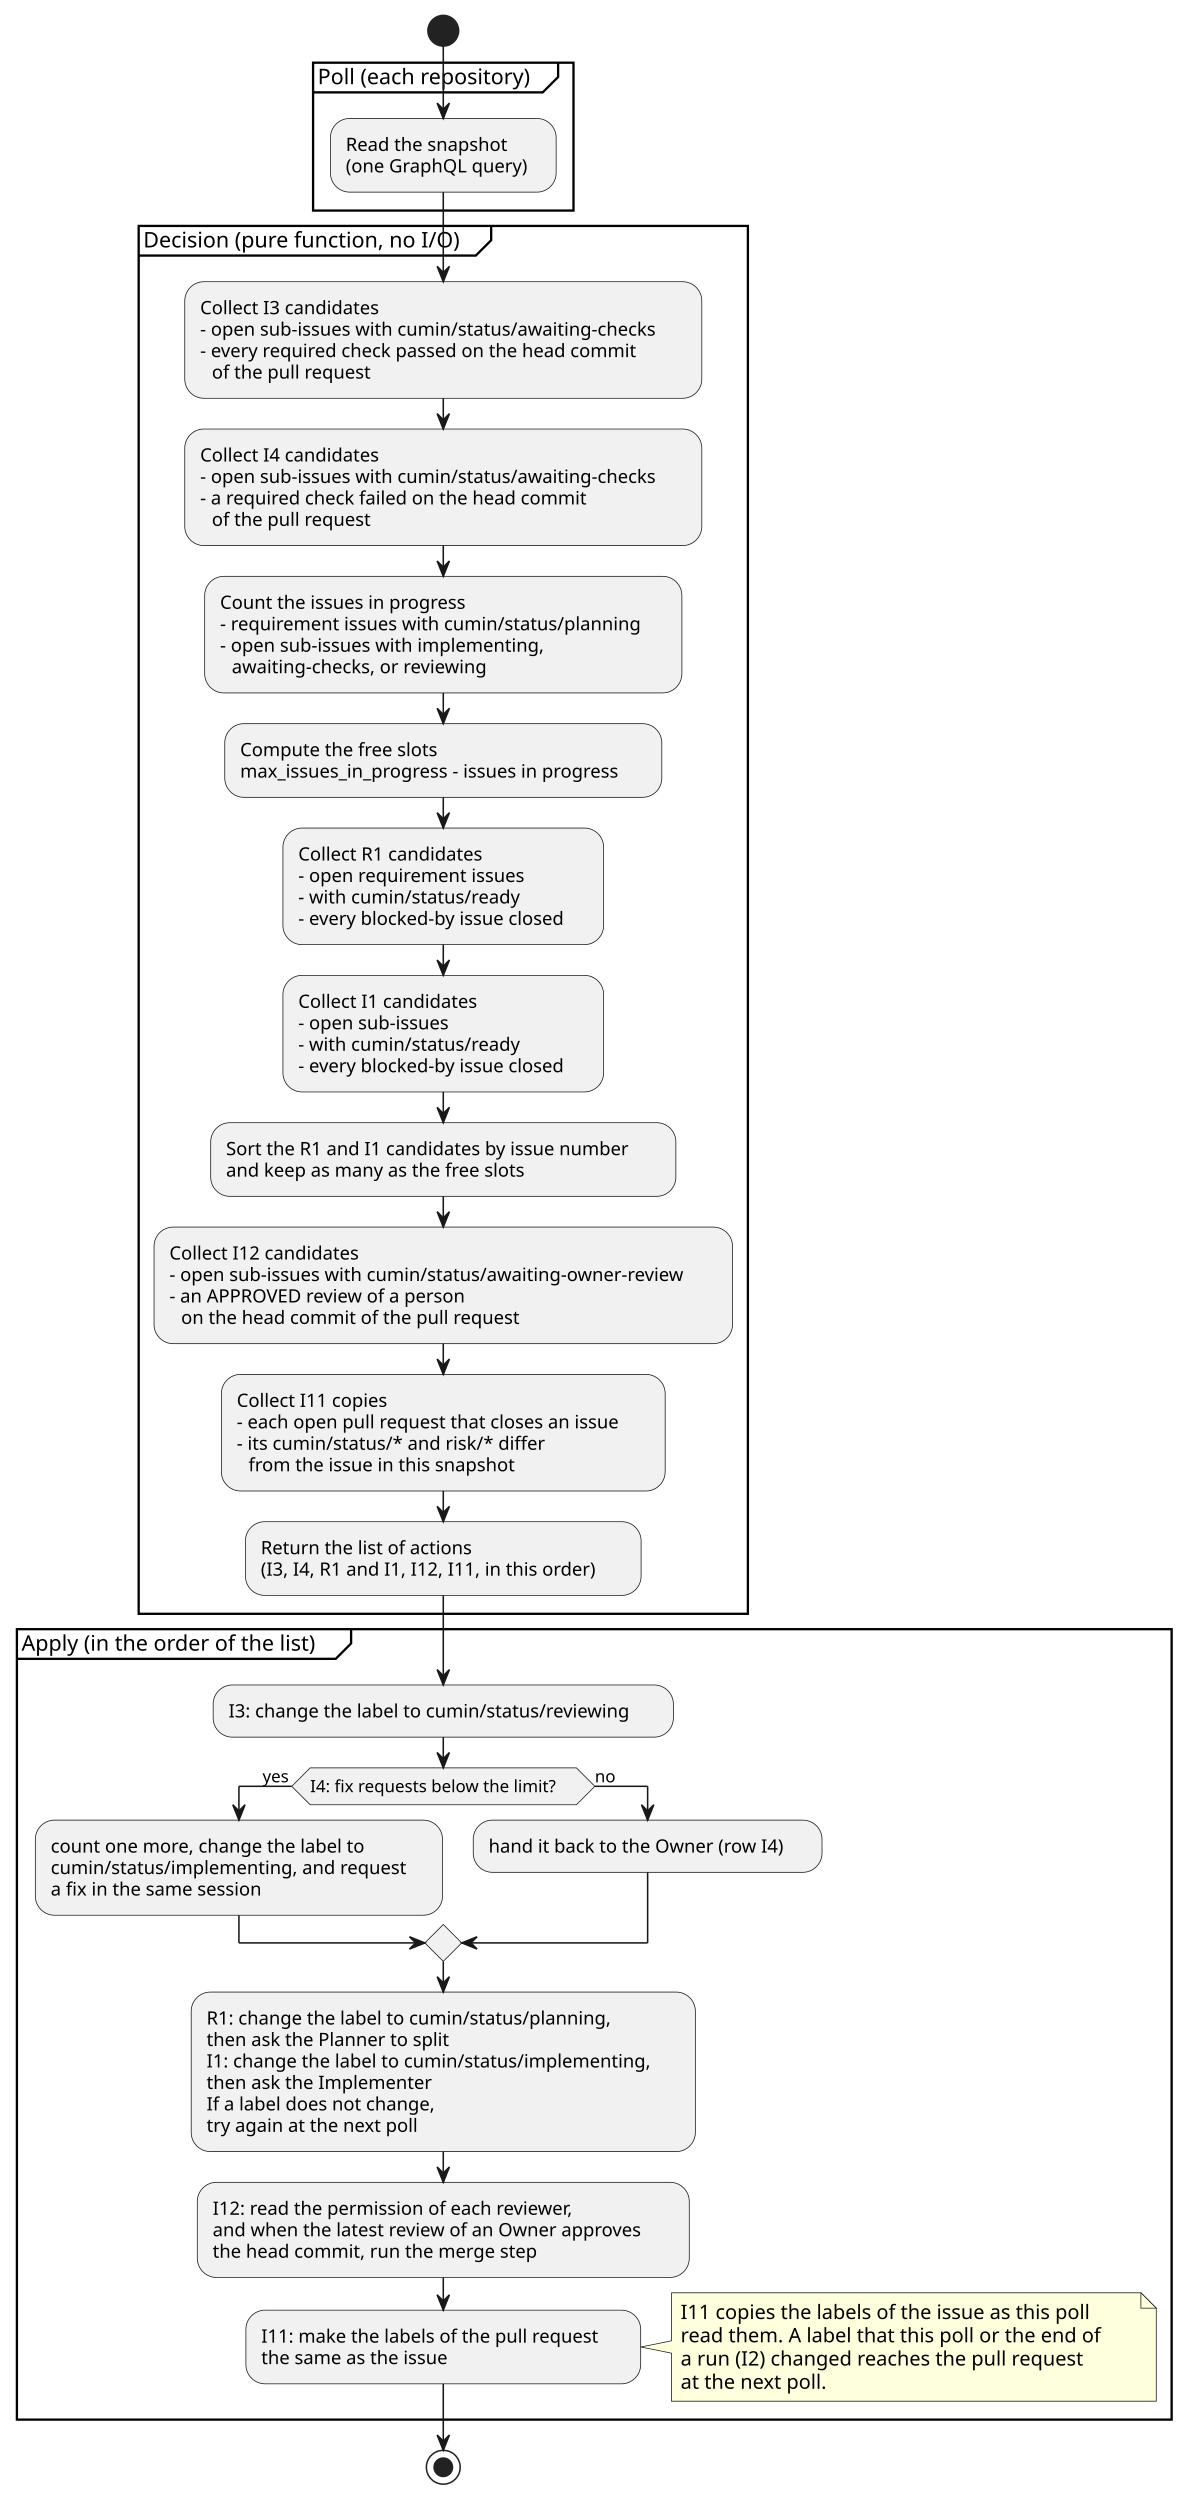
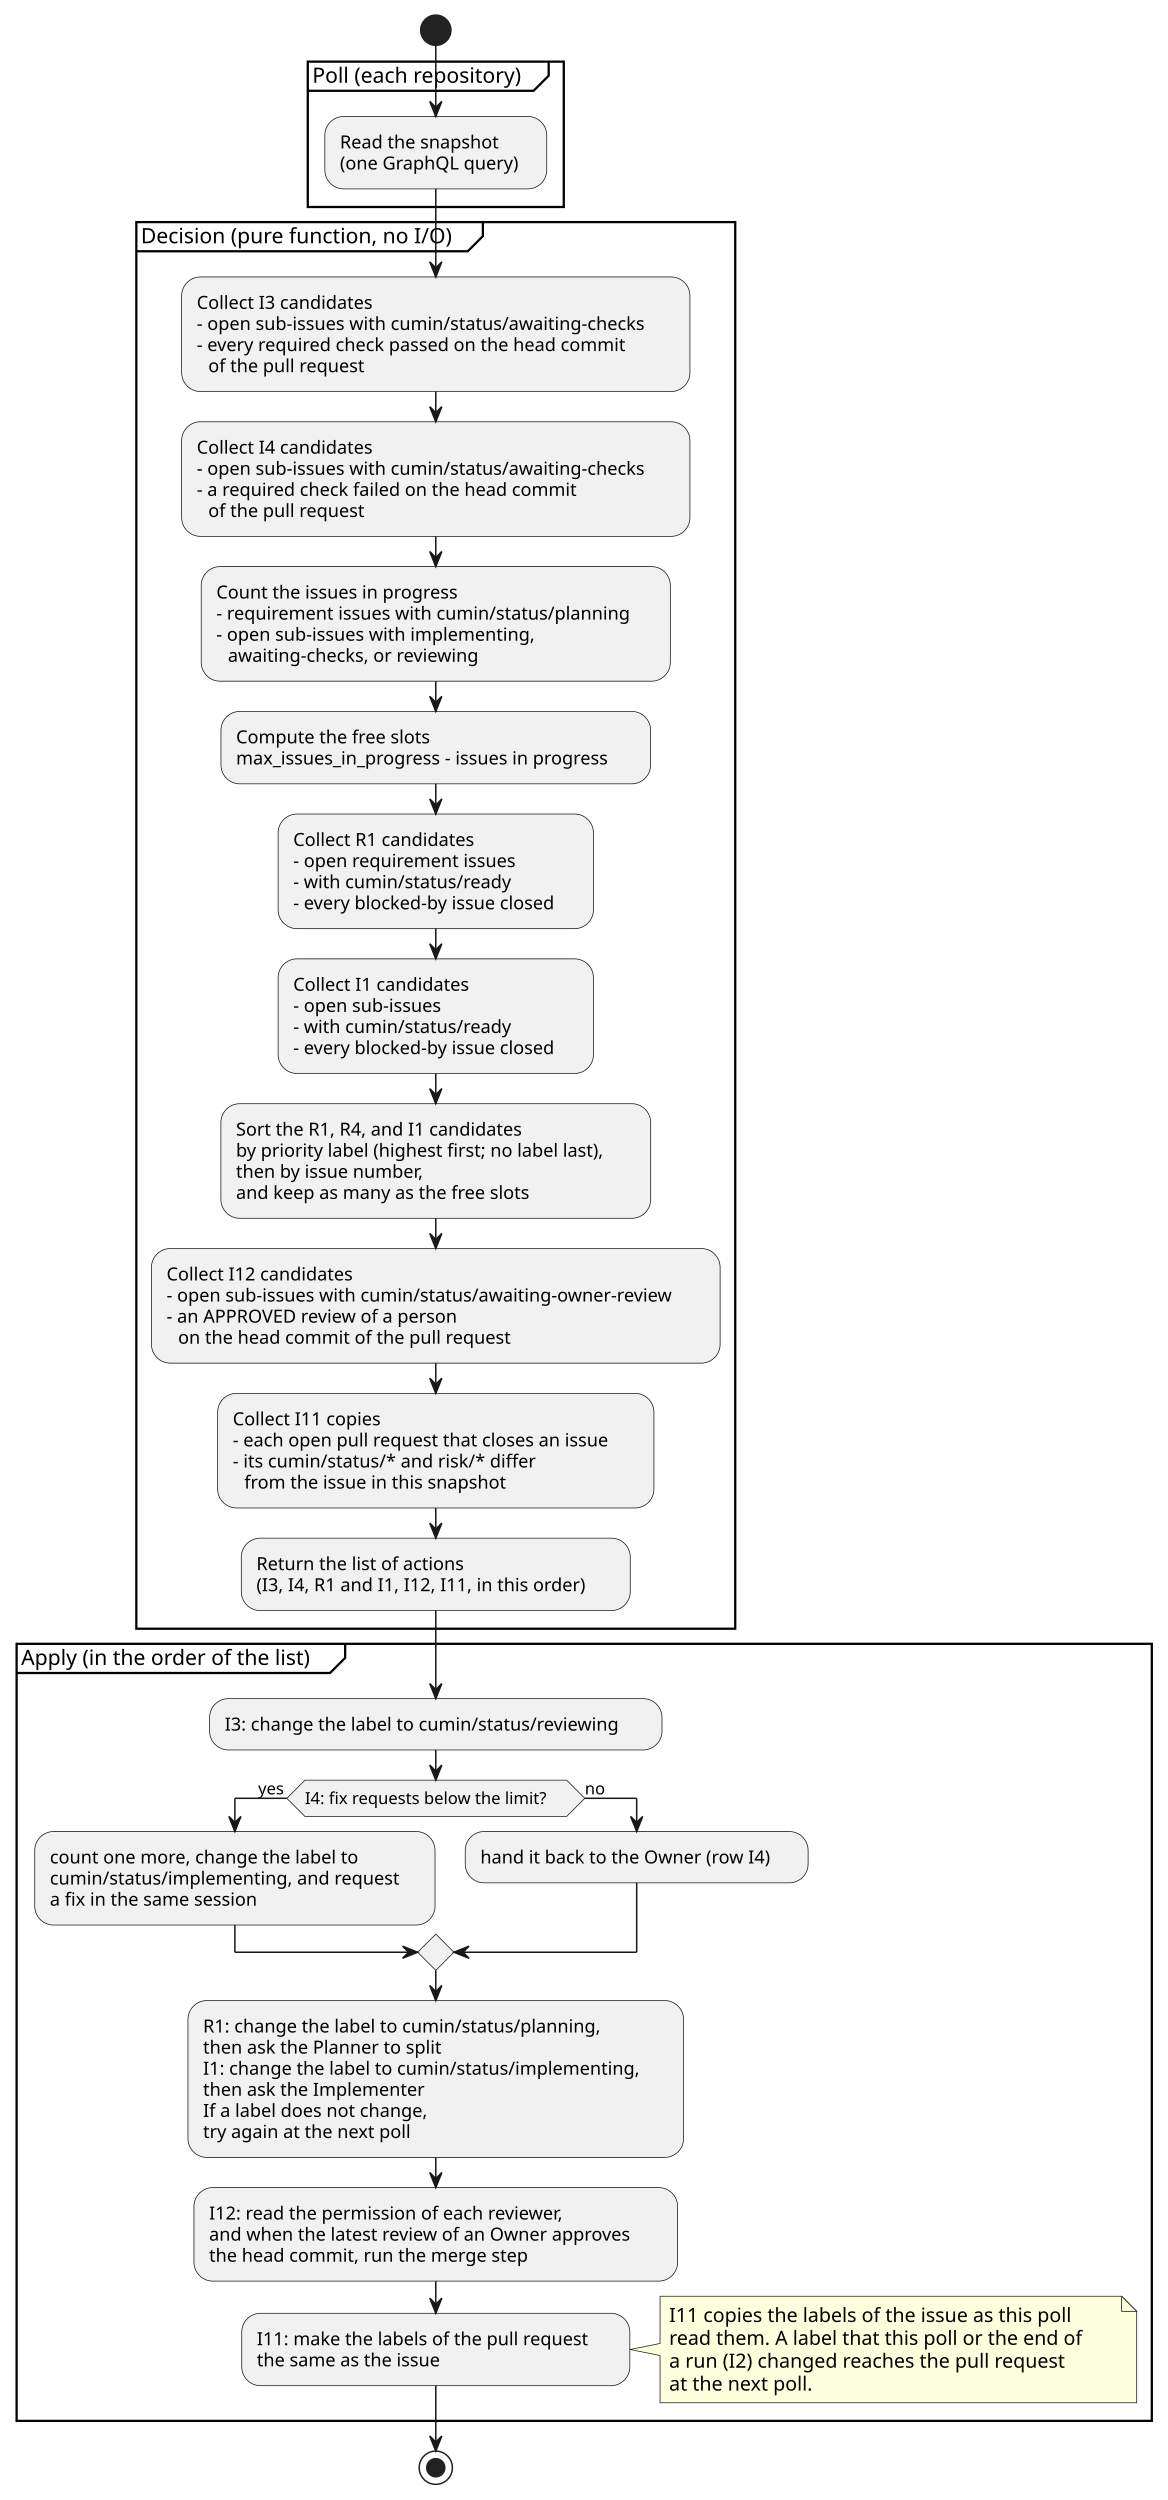
- <svg xmlns="http://www.w3.org/2000/svg" contentStyleType="text/css" data-diagram-type="ACTIVITY" height="1627px" preserveAspectRatio="none" style="width:773px;height:1627px;background:#FFFFFF;" version="1.1" viewBox="0 0 773 1627" width="773px" zoomAndPan="magnify">
+ <svg xmlns="http://www.w3.org/2000/svg" contentStyleType="text/css" data-diagram-type="ACTIVITY" height="1655px" preserveAspectRatio="none" style="width:773px;height:1655px;background:#FFFFFF;" version="1.1" viewBox="0 0 773 1655" width="773px" zoomAndPan="magnify">
  <defs />
  <g>
    <ellipse cx="288.487" cy="20" fill="#222222" rx="10" ry="10" style="stroke:#222222;stroke-width:1;" />
    <rect fill="none" height="96.234" style="stroke:#000000;stroke-width:1.5;" width="169.475" x="203.75" y="40.802" />
    <path d="M363.224,40.802 L363.224,50.099 L353.224,60.099 L203.75,60.099" fill="none" style="stroke:#000000;stroke-width:1.5;" />
    <text fill="#000000" font-family="sans-serif" font-size="14" lengthAdjust="spacing" textLength="149.475" x="206.75" y="54.797">Poll (each repository)</text>
    <rect fill="#F1F1F1" height="47.938" rx="12.5" ry="12.5" style="stroke:#181818;stroke-width:0.5;" width="146.902" x="215.036" y="77.099" />
    <text fill="#000000" font-family="sans-serif" font-size="12" lengthAdjust="spacing" textLength="112.746" x="225.036" y="98.237">Read the snapshot</text>
    <text fill="#000000" font-family="sans-serif" font-size="12" lengthAdjust="spacing" textLength="126.902" x="225.036" y="112.206">(one GraphQL query)</text>
-     <rect fill="none" height="903.234" style="stroke:#000000;stroke-width:1.5;" width="396.473" x="90.251" y="147.036" />
+     <rect fill="none" height="931.172" style="stroke:#000000;stroke-width:1.5;" width="396.473" x="90.251" y="147.036" />
    <path d="M319.65,147.036 L319.65,156.333 L309.65,166.333 L90.251,166.333" fill="none" style="stroke:#000000;stroke-width:1.5;" />
    <text fill="#000000" font-family="sans-serif" font-size="14" lengthAdjust="spacing" textLength="219.399" x="93.251" y="161.031">Decision (pure function, no I/O)</text>
    <rect fill="#F1F1F1" height="75.875" rx="12.5" ry="12.5" style="stroke:#181818;stroke-width:0.5;" width="336.5" x="120.237" y="183.333" />
    <text fill="#000000" font-family="sans-serif" font-size="12" lengthAdjust="spacing" textLength="125.695" x="130.237" y="204.472">Collect I3 candidates</text>
    <text fill="#000000" font-family="sans-serif" font-size="12" lengthAdjust="spacing" textLength="316.5" x="130.237" y="218.44">- open sub-issues with cumin/status/awaiting-checks</text>
    <text fill="#000000" font-family="sans-serif" font-size="12" lengthAdjust="spacing" textLength="307.119" x="130.237" y="232.409">- every required check passed on the head commit</text>
    <text fill="#000000" font-family="sans-serif" font-size="12" lengthAdjust="spacing" textLength="110.473" x="137.866" y="246.378">of the pull request</text>
    <rect fill="#F1F1F1" height="75.875" rx="12.5" ry="12.5" style="stroke:#181818;stroke-width:0.5;" width="336.5" x="120.237" y="279.208" />
    <text fill="#000000" font-family="sans-serif" font-size="12" lengthAdjust="spacing" textLength="125.695" x="130.237" y="300.347">Collect I4 candidates</text>
    <text fill="#000000" font-family="sans-serif" font-size="12" lengthAdjust="spacing" textLength="316.5" x="130.237" y="314.315">- open sub-issues with cumin/status/awaiting-checks</text>
    <text fill="#000000" font-family="sans-serif" font-size="12" lengthAdjust="spacing" textLength="271.342" x="130.237" y="328.284">- a required check failed on the head commit</text>
    <text fill="#000000" font-family="sans-serif" font-size="12" lengthAdjust="spacing" textLength="110.473" x="137.866" y="342.253">of the pull request</text>
    <rect fill="#F1F1F1" height="75.875" rx="12.5" ry="12.5" style="stroke:#181818;stroke-width:0.5;" width="310.56" x="133.207" y="375.083" />
    <text fill="#000000" font-family="sans-serif" font-size="12" lengthAdjust="spacing" textLength="170.935" x="143.207" y="396.222">Count the issues in progress</text>
    <text fill="#000000" font-family="sans-serif" font-size="12" lengthAdjust="spacing" textLength="290.56" x="143.207" y="410.19">- requirement issues with cumin/status/planning</text>
    <text fill="#000000" font-family="sans-serif" font-size="12" lengthAdjust="spacing" textLength="224.988" x="143.207" y="424.159">- open sub-issues with implementing,</text>
    <text fill="#000000" font-family="sans-serif" font-size="12" lengthAdjust="spacing" textLength="179.057" x="150.835" y="438.128">awaiting-checks, or reviewing</text>
    <rect fill="#F1F1F1" height="47.938" rx="12.5" ry="12.5" style="stroke:#181818;stroke-width:0.5;" width="284.428" x="146.273" y="470.958" />
    <text fill="#000000" font-family="sans-serif" font-size="12" lengthAdjust="spacing" textLength="137.666" x="156.273" y="492.097">Compute the free slots</text>
    <text fill="#000000" font-family="sans-serif" font-size="12" lengthAdjust="spacing" textLength="264.428" x="156.273" y="506.065">max_issues_in_progress - issues in progress</text>
    <rect fill="#F1F1F1" height="75.875" rx="12.5" ry="12.5" style="stroke:#181818;stroke-width:0.5;" width="208.731" x="184.122" y="538.895" />
    <text fill="#000000" font-family="sans-serif" font-size="12" lengthAdjust="spacing" textLength="130.494" x="194.122" y="560.034">Collect R1 candidates</text>
    <text fill="#000000" font-family="sans-serif" font-size="12" lengthAdjust="spacing" textLength="157.371" x="194.122" y="574.003">- open requirement issues</text>
    <text fill="#000000" font-family="sans-serif" font-size="12" lengthAdjust="spacing" textLength="153.598" x="194.122" y="587.972">- with cumin/status/ready</text>
    <text fill="#000000" font-family="sans-serif" font-size="12" lengthAdjust="spacing" textLength="188.731" x="194.122" y="601.94">- every blocked-by issue closed</text>
    <rect fill="#F1F1F1" height="75.875" rx="12.5" ry="12.5" style="stroke:#181818;stroke-width:0.5;" width="208.731" x="184.122" y="634.77" />
    <text fill="#000000" font-family="sans-serif" font-size="12" lengthAdjust="spacing" textLength="125.695" x="194.122" y="655.909">Collect I1 candidates</text>
    <text fill="#000000" font-family="sans-serif" font-size="12" lengthAdjust="spacing" textLength="104.789" x="194.122" y="669.878">- open sub-issues</text>
    <text fill="#000000" font-family="sans-serif" font-size="12" lengthAdjust="spacing" textLength="153.598" x="194.122" y="683.847">- with cumin/status/ready</text>
    <text fill="#000000" font-family="sans-serif" font-size="12" lengthAdjust="spacing" textLength="188.731" x="194.122" y="697.815">- every blocked-by issue closed</text>
-     <rect fill="#F1F1F1" height="47.938" rx="12.5" ry="12.5" style="stroke:#181818;stroke-width:0.5;" width="302.727" x="137.124" y="730.645" />
-     <text fill="#000000" font-family="sans-serif" font-size="12" lengthAdjust="spacing" textLength="282.727" x="147.124" y="751.784">Sort the R1 and I1 candidates by issue number</text>
-     <text fill="#000000" font-family="sans-serif" font-size="12" lengthAdjust="spacing" textLength="211.072" x="147.124" y="765.753">and keep as many as the free slots</text>
-     <rect fill="#F1F1F1" height="75.875" rx="12.5" ry="12.5" style="stroke:#181818;stroke-width:0.5;" width="376.473" x="100.251" y="798.583" />
-     <text fill="#000000" font-family="sans-serif" font-size="12" lengthAdjust="spacing" textLength="133.33" x="110.251" y="819.722">Collect I12 candidates</text>
-     <text fill="#000000" font-family="sans-serif" font-size="12" lengthAdjust="spacing" textLength="356.473" x="110.251" y="833.69">- open sub-issues with cumin/status/awaiting-owner-review</text>
-     <text fill="#000000" font-family="sans-serif" font-size="12" lengthAdjust="spacing" textLength="207.674" x="110.251" y="847.659">- an APPROVED review of a person</text>
-     <text fill="#000000" font-family="sans-serif" font-size="12" lengthAdjust="spacing" textLength="235.688" x="117.879" y="861.628">on the head commit of the pull request</text>
-     <rect fill="#F1F1F1" height="75.875" rx="12.5" ry="12.5" style="stroke:#181818;stroke-width:0.5;" width="288.816" x="144.079" y="894.458" />
-     <text fill="#000000" font-family="sans-serif" font-size="12" lengthAdjust="spacing" textLength="106.037" x="154.079" y="915.597">Collect I11 copies</text>
-     <text fill="#000000" font-family="sans-serif" font-size="12" lengthAdjust="spacing" textLength="268.816" x="154.079" y="929.565">- each open pull request that closes an issue</text>
-     <text fill="#000000" font-family="sans-serif" font-size="12" lengthAdjust="spacing" textLength="211.289" x="154.079" y="943.534">- its cumin/status/* and risk/* differ</text>
-     <text fill="#000000" font-family="sans-serif" font-size="12" lengthAdjust="spacing" textLength="185.35" x="161.708" y="957.503">from the issue in this snapshot</text>
-     <rect fill="#F1F1F1" height="47.938" rx="12.5" ry="12.5" style="stroke:#181818;stroke-width:0.5;" width="257.498" x="159.738" y="990.333" />
-     <text fill="#000000" font-family="sans-serif" font-size="12" lengthAdjust="spacing" textLength="147.902" x="169.738" y="1011.472">Return the list of actions</text>
-     <text fill="#000000" font-family="sans-serif" font-size="12" lengthAdjust="spacing" textLength="237.498" x="169.738" y="1025.44">(I3, I4, R1 and I1, I12, I11, in this order)</text>
-     <rect fill="none" height="514.422" style="stroke:#000000;stroke-width:1.5;" width="751.499" x="11" y="1060.271" />
-     <path d="M228.498,1060.271 L228.498,1069.567 L218.498,1079.567 L11,1079.567" fill="none" style="stroke:#000000;stroke-width:1.5;" />
-     <text fill="#000000" font-family="sans-serif" font-size="14" lengthAdjust="spacing" textLength="207.498" x="14" y="1074.266">Apply (in the order of the list)</text>
-     <rect fill="#F1F1F1" height="33.969" rx="12.5" ry="12.5" style="stroke:#181818;stroke-width:0.5;" width="299.51" x="138.732" y="1096.567" />
-     <text fill="#000000" font-family="sans-serif" font-size="12" lengthAdjust="spacing" textLength="279.51" x="148.732" y="1117.706">I3: change the label to cumin/status/reviewing</text>
-     <polygon fill="#F1F1F1" points="201.848,1150.536,375.125,1150.536,387.125,1162.536,375.125,1174.536,201.848,1174.536,189.848,1162.536,201.848,1150.536" style="stroke:#181818;stroke-width:0.5;" />
-     <text fill="#000000" font-family="sans-serif" font-size="11" lengthAdjust="spacing" textLength="173.277" x="201.848" y="1166.344">I4: fix requests below the limit?</text>
-     <text fill="#000000" font-family="sans-serif" font-size="11" lengthAdjust="spacing" textLength="19.008" x="170.84" y="1159.942">yes</text>
-     <text fill="#000000" font-family="sans-serif" font-size="11" lengthAdjust="spacing" textLength="13.702" x="387.125" y="1159.942">no</text>
-     <rect fill="#F1F1F1" height="61.906" rx="12.5" ry="12.5" style="stroke:#181818;stroke-width:0.5;" width="264.986" x="23" y="1184.536" />
-     <text fill="#000000" font-family="sans-serif" font-size="12" lengthAdjust="spacing" textLength="219.158" x="33" y="1205.675">count one more, change the label to</text>
-     <text fill="#000000" font-family="sans-serif" font-size="12" lengthAdjust="spacing" textLength="244.986" x="33" y="1219.644">cumin/status/implementing, and request</text>
-     <text fill="#000000" font-family="sans-serif" font-size="12" lengthAdjust="spacing" textLength="148.816" x="33" y="1233.612">a fix in the same session</text>
-     <rect fill="#F1F1F1" height="33.969" rx="12.5" ry="12.5" style="stroke:#181818;stroke-width:0.5;" width="226.988" x="307.986" y="1184.536" />
-     <text fill="#000000" font-family="sans-serif" font-size="12" lengthAdjust="spacing" textLength="206.988" x="317.986" y="1205.675">hand it back to the Owner (row I4)</text>
-     <polygon fill="#F1F1F1" points="288.487,1252.442,300.487,1264.442,288.487,1276.442,276.487,1264.442,288.487,1252.442" style="stroke:#181818;stroke-width:0.5;" />
-     <rect fill="#F1F1F1" height="103.812" rx="12.5" ry="12.5" style="stroke:#181818;stroke-width:0.5;" width="328.115" x="124.429" y="1296.442" />
-     <text fill="#000000" font-family="sans-serif" font-size="12" lengthAdjust="spacing" textLength="281.69" x="134.429" y="1317.581">R1: change the label to cumin/status/planning,</text>
-     <text fill="#000000" font-family="sans-serif" font-size="12" lengthAdjust="spacing" textLength="169.359" x="134.429" y="1331.55">then ask the Planner to split</text>
-     <text fill="#000000" font-family="sans-serif" font-size="12" lengthAdjust="spacing" textLength="308.115" x="134.429" y="1345.519">I1: change the label to cumin/status/implementing,</text>
-     <text fill="#000000" font-family="sans-serif" font-size="12" lengthAdjust="spacing" textLength="156.252" x="134.429" y="1359.487">then ask the Implementer</text>
-     <text fill="#000000" font-family="sans-serif" font-size="12" lengthAdjust="spacing" textLength="159.434" x="134.429" y="1373.456">If a label does not change,</text>
-     <text fill="#000000" font-family="sans-serif" font-size="12" lengthAdjust="spacing" textLength="149.25" x="134.429" y="1387.425">try again at the next poll</text>
-     <rect fill="#F1F1F1" height="61.906" rx="12.5" ry="12.5" style="stroke:#181818;stroke-width:0.5;" width="320.182" x="128.396" y="1420.255" />
-     <text fill="#000000" font-family="sans-serif" font-size="12" lengthAdjust="spacing" textLength="255.047" x="138.396" y="1441.394">I12: read the permission of each reviewer,</text>
-     <text fill="#000000" font-family="sans-serif" font-size="12" lengthAdjust="spacing" textLength="300.182" x="138.396" y="1455.362">and when the latest review of an Owner approves</text>
-     <text fill="#000000" font-family="sans-serif" font-size="12" lengthAdjust="spacing" textLength="226.512" x="138.396" y="1469.331">the head commit, run the merge step</text>
-     <path d="M436.949,1492.161 L436.949,1523.427 L416.949,1527.427 L436.949,1531.427 L436.949,1562.692 A0,0 0 0 0 436.949,1562.692 L752.499,1562.692 A0,0 0 0 0 752.499,1562.692 L752.499,1502.161 L742.499,1492.161 L436.949,1492.161 A0,0 0 0 0 436.949,1492.161" fill="#FEFFDD" style="stroke:#181818;stroke-width:0.5;" />
-     <path d="M742.499,1492.161 L742.499,1502.161 L752.499,1502.161 L742.499,1492.161" fill="#FEFFDD" style="stroke:#181818;stroke-width:0.5;" />
-     <text fill="#000000" font-family="sans-serif" font-size="13" lengthAdjust="spacing" textLength="288" x="442.949" y="1509.228">I11 copies the labels of the issue as this poll</text>
-     <text fill="#000000" font-family="sans-serif" font-size="13" lengthAdjust="spacing" textLength="294.55" x="442.949" y="1524.361">read them. A label that this poll or the end of</text>
-     <text fill="#000000" font-family="sans-serif" font-size="13" lengthAdjust="spacing" textLength="283.277" x="442.949" y="1539.494">a run (I2) changed reaches the pull request</text>
-     <text fill="#000000" font-family="sans-serif" font-size="13" lengthAdjust="spacing" textLength="103.384" x="442.949" y="1554.627">at the next poll.</text>
-     <rect fill="#F1F1F1" height="47.938" rx="12.5" ry="12.5" style="stroke:#181818;stroke-width:0.5;" width="256.924" x="160.025" y="1503.458" />
-     <text fill="#000000" font-family="sans-serif" font-size="12" lengthAdjust="spacing" textLength="236.924" x="170.025" y="1524.597">I11: make the labels of the pull request</text>
-     <text fill="#000000" font-family="sans-serif" font-size="12" lengthAdjust="spacing" textLength="131.754" x="170.025" y="1538.565">the same as the issue</text>
-     <ellipse cx="288.487" cy="1605.692" fill="none" rx="11" ry="11" style="stroke:#222222;stroke-width:1;" />
-     <ellipse cx="288.487" cy="1605.692" fill="#222222" rx="6" ry="6" style="stroke:#222222;stroke-width:1;" />
+     <rect fill="#F1F1F1" height="75.875" rx="12.5" ry="12.5" style="stroke:#181818;stroke-width:0.5;" width="284.527" x="146.223" y="730.645" />
+     <text fill="#000000" font-family="sans-serif" font-size="12" lengthAdjust="spacing" textLength="206.32" x="156.223" y="751.784">Sort the R1, R4, and I1 candidates</text>
+     <text fill="#000000" font-family="sans-serif" font-size="12" lengthAdjust="spacing" textLength="264.527" x="156.223" y="765.753">by priority label (highest first; no label last),</text>
+     <text fill="#000000" font-family="sans-serif" font-size="12" lengthAdjust="spacing" textLength="134.935" x="156.223" y="779.722">then by issue number,</text>
+     <text fill="#000000" font-family="sans-serif" font-size="12" lengthAdjust="spacing" textLength="211.072" x="156.223" y="793.69">and keep as many as the free slots</text>
+     <rect fill="#F1F1F1" height="75.875" rx="12.5" ry="12.5" style="stroke:#181818;stroke-width:0.5;" width="376.473" x="100.251" y="826.52" />
+     <text fill="#000000" font-family="sans-serif" font-size="12" lengthAdjust="spacing" textLength="133.33" x="110.251" y="847.659">Collect I12 candidates</text>
+     <text fill="#000000" font-family="sans-serif" font-size="12" lengthAdjust="spacing" textLength="356.473" x="110.251" y="861.628">- open sub-issues with cumin/status/awaiting-owner-review</text>
+     <text fill="#000000" font-family="sans-serif" font-size="12" lengthAdjust="spacing" textLength="207.674" x="110.251" y="875.597">- an APPROVED review of a person</text>
+     <text fill="#000000" font-family="sans-serif" font-size="12" lengthAdjust="spacing" textLength="235.688" x="117.879" y="889.565">on the head commit of the pull request</text>
+     <rect fill="#F1F1F1" height="75.875" rx="12.5" ry="12.5" style="stroke:#181818;stroke-width:0.5;" width="288.816" x="144.079" y="922.395" />
+     <text fill="#000000" font-family="sans-serif" font-size="12" lengthAdjust="spacing" textLength="106.037" x="154.079" y="943.534">Collect I11 copies</text>
+     <text fill="#000000" font-family="sans-serif" font-size="12" lengthAdjust="spacing" textLength="268.816" x="154.079" y="957.503">- each open pull request that closes an issue</text>
+     <text fill="#000000" font-family="sans-serif" font-size="12" lengthAdjust="spacing" textLength="211.289" x="154.079" y="971.472">- its cumin/status/* and risk/* differ</text>
+     <text fill="#000000" font-family="sans-serif" font-size="12" lengthAdjust="spacing" textLength="185.35" x="161.708" y="985.44">from the issue in this snapshot</text>
+     <rect fill="#F1F1F1" height="47.938" rx="12.5" ry="12.5" style="stroke:#181818;stroke-width:0.5;" width="257.498" x="159.738" y="1018.27" />
+     <text fill="#000000" font-family="sans-serif" font-size="12" lengthAdjust="spacing" textLength="147.902" x="169.738" y="1039.409">Return the list of actions</text>
+     <text fill="#000000" font-family="sans-serif" font-size="12" lengthAdjust="spacing" textLength="237.498" x="169.738" y="1053.378">(I3, I4, R1 and I1, I12, I11, in this order)</text>
+     <rect fill="none" height="514.422" style="stroke:#000000;stroke-width:1.5;" width="751.499" x="11" y="1088.208" />
+     <path d="M228.498,1088.208 L228.498,1097.505 L218.498,1107.505 L11,1107.505" fill="none" style="stroke:#000000;stroke-width:1.5;" />
+     <text fill="#000000" font-family="sans-serif" font-size="14" lengthAdjust="spacing" textLength="207.498" x="14" y="1102.203">Apply (in the order of the list)</text>
+     <rect fill="#F1F1F1" height="33.969" rx="12.5" ry="12.5" style="stroke:#181818;stroke-width:0.5;" width="299.51" x="138.732" y="1124.505" />
+     <text fill="#000000" font-family="sans-serif" font-size="12" lengthAdjust="spacing" textLength="279.51" x="148.732" y="1145.644">I3: change the label to cumin/status/reviewing</text>
+     <polygon fill="#F1F1F1" points="201.848,1178.474,375.125,1178.474,387.125,1190.474,375.125,1202.474,201.848,1202.474,189.848,1190.474,201.848,1178.474" style="stroke:#181818;stroke-width:0.5;" />
+     <text fill="#000000" font-family="sans-serif" font-size="11" lengthAdjust="spacing" textLength="173.277" x="201.848" y="1194.282">I4: fix requests below the limit?</text>
+     <text fill="#000000" font-family="sans-serif" font-size="11" lengthAdjust="spacing" textLength="19.008" x="170.84" y="1187.879">yes</text>
+     <text fill="#000000" font-family="sans-serif" font-size="11" lengthAdjust="spacing" textLength="13.702" x="387.125" y="1187.879">no</text>
+     <rect fill="#F1F1F1" height="61.906" rx="12.5" ry="12.5" style="stroke:#181818;stroke-width:0.5;" width="264.986" x="23" y="1212.474" />
+     <text fill="#000000" font-family="sans-serif" font-size="12" lengthAdjust="spacing" textLength="219.158" x="33" y="1233.612">count one more, change the label to</text>
+     <text fill="#000000" font-family="sans-serif" font-size="12" lengthAdjust="spacing" textLength="244.986" x="33" y="1247.581">cumin/status/implementing, and request</text>
+     <text fill="#000000" font-family="sans-serif" font-size="12" lengthAdjust="spacing" textLength="148.816" x="33" y="1261.55">a fix in the same session</text>
+     <rect fill="#F1F1F1" height="33.969" rx="12.5" ry="12.5" style="stroke:#181818;stroke-width:0.5;" width="226.988" x="307.986" y="1212.474" />
+     <text fill="#000000" font-family="sans-serif" font-size="12" lengthAdjust="spacing" textLength="206.988" x="317.986" y="1233.612">hand it back to the Owner (row I4)</text>
+     <polygon fill="#F1F1F1" points="288.487,1280.38,300.487,1292.38,288.487,1304.38,276.487,1292.38,288.487,1280.38" style="stroke:#181818;stroke-width:0.5;" />
+     <rect fill="#F1F1F1" height="103.812" rx="12.5" ry="12.5" style="stroke:#181818;stroke-width:0.5;" width="328.115" x="124.429" y="1324.38" />
+     <text fill="#000000" font-family="sans-serif" font-size="12" lengthAdjust="spacing" textLength="281.69" x="134.429" y="1345.519">R1: change the label to cumin/status/planning,</text>
+     <text fill="#000000" font-family="sans-serif" font-size="12" lengthAdjust="spacing" textLength="169.359" x="134.429" y="1359.487">then ask the Planner to split</text>
+     <text fill="#000000" font-family="sans-serif" font-size="12" lengthAdjust="spacing" textLength="308.115" x="134.429" y="1373.456">I1: change the label to cumin/status/implementing,</text>
+     <text fill="#000000" font-family="sans-serif" font-size="12" lengthAdjust="spacing" textLength="156.252" x="134.429" y="1387.425">then ask the Implementer</text>
+     <text fill="#000000" font-family="sans-serif" font-size="12" lengthAdjust="spacing" textLength="159.434" x="134.429" y="1401.394">If a label does not change,</text>
+     <text fill="#000000" font-family="sans-serif" font-size="12" lengthAdjust="spacing" textLength="149.25" x="134.429" y="1415.362">try again at the next poll</text>
+     <rect fill="#F1F1F1" height="61.906" rx="12.5" ry="12.5" style="stroke:#181818;stroke-width:0.5;" width="320.182" x="128.396" y="1448.192" />
+     <text fill="#000000" font-family="sans-serif" font-size="12" lengthAdjust="spacing" textLength="255.047" x="138.396" y="1469.331">I12: read the permission of each reviewer,</text>
+     <text fill="#000000" font-family="sans-serif" font-size="12" lengthAdjust="spacing" textLength="300.182" x="138.396" y="1483.3">and when the latest review of an Owner approves</text>
+     <text fill="#000000" font-family="sans-serif" font-size="12" lengthAdjust="spacing" textLength="226.512" x="138.396" y="1497.269">the head commit, run the merge step</text>
+     <path d="M436.949,1520.099 L436.949,1551.364 L416.949,1555.364 L436.949,1559.364 L436.949,1590.63 A0,0 0 0 0 436.949,1590.63 L752.499,1590.63 A0,0 0 0 0 752.499,1590.63 L752.499,1530.099 L742.499,1520.099 L436.949,1520.099 A0,0 0 0 0 436.949,1520.099" fill="#FEFFDD" style="stroke:#181818;stroke-width:0.5;" />
+     <path d="M742.499,1520.099 L742.499,1530.099 L752.499,1530.099 L742.499,1520.099" fill="#FEFFDD" style="stroke:#181818;stroke-width:0.5;" />
+     <text fill="#000000" font-family="sans-serif" font-size="13" lengthAdjust="spacing" textLength="288" x="442.949" y="1537.166">I11 copies the labels of the issue as this poll</text>
+     <text fill="#000000" font-family="sans-serif" font-size="13" lengthAdjust="spacing" textLength="294.55" x="442.949" y="1552.298">read them. A label that this poll or the end of</text>
+     <text fill="#000000" font-family="sans-serif" font-size="13" lengthAdjust="spacing" textLength="283.277" x="442.949" y="1567.431">a run (I2) changed reaches the pull request</text>
+     <text fill="#000000" font-family="sans-serif" font-size="13" lengthAdjust="spacing" textLength="103.384" x="442.949" y="1582.564">at the next poll.</text>
+     <rect fill="#F1F1F1" height="47.938" rx="12.5" ry="12.5" style="stroke:#181818;stroke-width:0.5;" width="256.924" x="160.025" y="1531.396" />
+     <text fill="#000000" font-family="sans-serif" font-size="12" lengthAdjust="spacing" textLength="236.924" x="170.025" y="1552.534">I11: make the labels of the pull request</text>
+     <text fill="#000000" font-family="sans-serif" font-size="12" lengthAdjust="spacing" textLength="131.754" x="170.025" y="1566.503">the same as the issue</text>
+     <ellipse cx="288.487" cy="1633.63" fill="none" rx="11" ry="11" style="stroke:#222222;stroke-width:1;" />
+     <ellipse cx="288.487" cy="1633.63" fill="#222222" rx="6" ry="6" style="stroke:#222222;stroke-width:1;" />
    <line style="stroke:#181818;stroke-width:1;" x1="288.487" x2="288.487" y1="30" y2="77.099" />
    <polygon fill="#181818" points="284.487,67.099,288.487,77.099,292.487,67.099,288.487,71.099" style="stroke:#181818;stroke-width:1;" />
    <line style="stroke:#181818;stroke-width:1;" x1="288.487" x2="288.487" y1="259.208" y2="279.208" />
    <polygon fill="#181818" points="284.487,269.208,288.487,279.208,292.487,269.208,288.487,273.208" style="stroke:#181818;stroke-width:1;" />
    <line style="stroke:#181818;stroke-width:1;" x1="288.487" x2="288.487" y1="355.083" y2="375.083" />
    <polygon fill="#181818" points="284.487,365.083,288.487,375.083,292.487,365.083,288.487,369.083" style="stroke:#181818;stroke-width:1;" />
    <line style="stroke:#181818;stroke-width:1;" x1="288.487" x2="288.487" y1="450.958" y2="470.958" />
    <polygon fill="#181818" points="284.487,460.958,288.487,470.958,292.487,460.958,288.487,464.958" style="stroke:#181818;stroke-width:1;" />
    <line style="stroke:#181818;stroke-width:1;" x1="288.487" x2="288.487" y1="518.895" y2="538.895" />
    <polygon fill="#181818" points="284.487,528.895,288.487,538.895,292.487,528.895,288.487,532.895" style="stroke:#181818;stroke-width:1;" />
    <line style="stroke:#181818;stroke-width:1;" x1="288.487" x2="288.487" y1="614.77" y2="634.77" />
    <polygon fill="#181818" points="284.487,624.77,288.487,634.77,292.487,624.77,288.487,628.77" style="stroke:#181818;stroke-width:1;" />
    <line style="stroke:#181818;stroke-width:1;" x1="288.487" x2="288.487" y1="710.645" y2="730.645" />
    <polygon fill="#181818" points="284.487,720.645,288.487,730.645,292.487,720.645,288.487,724.645" style="stroke:#181818;stroke-width:1;" />
-     <line style="stroke:#181818;stroke-width:1;" x1="288.487" x2="288.487" y1="778.583" y2="798.583" />
-     <polygon fill="#181818" points="284.487,788.583,288.487,798.583,292.487,788.583,288.487,792.583" style="stroke:#181818;stroke-width:1;" />
-     <line style="stroke:#181818;stroke-width:1;" x1="288.487" x2="288.487" y1="874.458" y2="894.458" />
-     <polygon fill="#181818" points="284.487,884.458,288.487,894.458,292.487,884.458,288.487,888.458" style="stroke:#181818;stroke-width:1;" />
-     <line style="stroke:#181818;stroke-width:1;" x1="288.487" x2="288.487" y1="970.333" y2="990.333" />
-     <polygon fill="#181818" points="284.487,980.333,288.487,990.333,292.487,980.333,288.487,984.333" style="stroke:#181818;stroke-width:1;" />
+     <line style="stroke:#181818;stroke-width:1;" x1="288.487" x2="288.487" y1="806.52" y2="826.52" />
+     <polygon fill="#181818" points="284.487,816.52,288.487,826.52,292.487,816.52,288.487,820.52" style="stroke:#181818;stroke-width:1;" />
+     <line style="stroke:#181818;stroke-width:1;" x1="288.487" x2="288.487" y1="902.395" y2="922.395" />
+     <polygon fill="#181818" points="284.487,912.395,288.487,922.395,292.487,912.395,288.487,916.395" style="stroke:#181818;stroke-width:1;" />
+     <line style="stroke:#181818;stroke-width:1;" x1="288.487" x2="288.487" y1="998.27" y2="1018.27" />
+     <polygon fill="#181818" points="284.487,1008.27,288.487,1018.27,292.487,1008.27,288.487,1012.27" style="stroke:#181818;stroke-width:1;" />
    <line style="stroke:#181818;stroke-width:1;" x1="288.487" x2="288.487" y1="125.036" y2="183.333" />
    <polygon fill="#181818" points="284.487,173.333,288.487,183.333,292.487,173.333,288.487,177.333" style="stroke:#181818;stroke-width:1;" />
-     <line style="stroke:#181818;stroke-width:1;" x1="189.848" x2="155.493" y1="1162.536" y2="1162.536" />
-     <line style="stroke:#181818;stroke-width:1;" x1="155.493" x2="155.493" y1="1162.536" y2="1184.536" />
-     <polygon fill="#181818" points="151.493,1174.536,155.493,1184.536,159.493,1174.536,155.493,1178.536" style="stroke:#181818;stroke-width:1;" />
-     <line style="stroke:#181818;stroke-width:1;" x1="387.125" x2="421.481" y1="1162.536" y2="1162.536" />
-     <line style="stroke:#181818;stroke-width:1;" x1="421.481" x2="421.481" y1="1162.536" y2="1184.536" />
-     <polygon fill="#181818" points="417.481,1174.536,421.481,1184.536,425.481,1174.536,421.481,1178.536" style="stroke:#181818;stroke-width:1;" />
-     <line style="stroke:#181818;stroke-width:1;" x1="155.493" x2="155.493" y1="1246.442" y2="1264.442" />
-     <line style="stroke:#181818;stroke-width:1;" x1="155.493" x2="276.487" y1="1264.442" y2="1264.442" />
-     <polygon fill="#181818" points="266.487,1260.442,276.487,1264.442,266.487,1268.442,270.487,1264.442" style="stroke:#181818;stroke-width:1;" />
-     <line style="stroke:#181818;stroke-width:1;" x1="421.481" x2="421.481" y1="1218.505" y2="1264.442" />
-     <line style="stroke:#181818;stroke-width:1;" x1="421.481" x2="300.487" y1="1264.442" y2="1264.442" />
-     <polygon fill="#181818" points="310.487,1260.442,300.487,1264.442,310.487,1268.442,306.487,1264.442" style="stroke:#181818;stroke-width:1;" />
-     <line style="stroke:#181818;stroke-width:1;" x1="288.487" x2="288.487" y1="1130.536" y2="1150.536" />
-     <polygon fill="#181818" points="284.487,1140.536,288.487,1150.536,292.487,1140.536,288.487,1144.536" style="stroke:#181818;stroke-width:1;" />
-     <line style="stroke:#181818;stroke-width:1;" x1="288.487" x2="288.487" y1="1276.442" y2="1296.442" />
-     <polygon fill="#181818" points="284.487,1286.442,288.487,1296.442,292.487,1286.442,288.487,1290.442" style="stroke:#181818;stroke-width:1;" />
-     <line style="stroke:#181818;stroke-width:1;" x1="288.487" x2="288.487" y1="1400.255" y2="1420.255" />
-     <polygon fill="#181818" points="284.487,1410.255,288.487,1420.255,292.487,1410.255,288.487,1414.255" style="stroke:#181818;stroke-width:1;" />
-     <line style="stroke:#181818;stroke-width:1;" x1="288.487" x2="288.487" y1="1482.161" y2="1503.458" />
-     <polygon fill="#181818" points="284.487,1493.458,288.487,1503.458,292.487,1493.458,288.487,1497.458" style="stroke:#181818;stroke-width:1;" />
-     <line style="stroke:#181818;stroke-width:1;" x1="288.487" x2="288.487" y1="1038.271" y2="1096.567" />
-     <polygon fill="#181818" points="284.487,1086.567,288.487,1096.567,292.487,1086.567,288.487,1090.567" style="stroke:#181818;stroke-width:1;" />
-     <line style="stroke:#181818;stroke-width:1;" x1="288.487" x2="288.487" y1="1551.396" y2="1594.692" />
-     <polygon fill="#181818" points="284.487,1584.692,288.487,1594.692,292.487,1584.692,288.487,1588.692" style="stroke:#181818;stroke-width:1;" />
+     <line style="stroke:#181818;stroke-width:1;" x1="189.848" x2="155.493" y1="1190.474" y2="1190.474" />
+     <line style="stroke:#181818;stroke-width:1;" x1="155.493" x2="155.493" y1="1190.474" y2="1212.474" />
+     <polygon fill="#181818" points="151.493,1202.474,155.493,1212.474,159.493,1202.474,155.493,1206.474" style="stroke:#181818;stroke-width:1;" />
+     <line style="stroke:#181818;stroke-width:1;" x1="387.125" x2="421.481" y1="1190.474" y2="1190.474" />
+     <line style="stroke:#181818;stroke-width:1;" x1="421.481" x2="421.481" y1="1190.474" y2="1212.474" />
+     <polygon fill="#181818" points="417.481,1202.474,421.481,1212.474,425.481,1202.474,421.481,1206.474" style="stroke:#181818;stroke-width:1;" />
+     <line style="stroke:#181818;stroke-width:1;" x1="155.493" x2="155.493" y1="1274.38" y2="1292.38" />
+     <line style="stroke:#181818;stroke-width:1;" x1="155.493" x2="276.487" y1="1292.38" y2="1292.38" />
+     <polygon fill="#181818" points="266.487,1288.38,276.487,1292.38,266.487,1296.38,270.487,1292.38" style="stroke:#181818;stroke-width:1;" />
+     <line style="stroke:#181818;stroke-width:1;" x1="421.481" x2="421.481" y1="1246.442" y2="1292.38" />
+     <line style="stroke:#181818;stroke-width:1;" x1="421.481" x2="300.487" y1="1292.38" y2="1292.38" />
+     <polygon fill="#181818" points="310.487,1288.38,300.487,1292.38,310.487,1296.38,306.487,1292.38" style="stroke:#181818;stroke-width:1;" />
+     <line style="stroke:#181818;stroke-width:1;" x1="288.487" x2="288.487" y1="1158.474" y2="1178.474" />
+     <polygon fill="#181818" points="284.487,1168.474,288.487,1178.474,292.487,1168.474,288.487,1172.474" style="stroke:#181818;stroke-width:1;" />
+     <line style="stroke:#181818;stroke-width:1;" x1="288.487" x2="288.487" y1="1304.38" y2="1324.38" />
+     <polygon fill="#181818" points="284.487,1314.38,288.487,1324.38,292.487,1314.38,288.487,1318.38" style="stroke:#181818;stroke-width:1;" />
+     <line style="stroke:#181818;stroke-width:1;" x1="288.487" x2="288.487" y1="1428.192" y2="1448.192" />
+     <polygon fill="#181818" points="284.487,1438.192,288.487,1448.192,292.487,1438.192,288.487,1442.192" style="stroke:#181818;stroke-width:1;" />
+     <line style="stroke:#181818;stroke-width:1;" x1="288.487" x2="288.487" y1="1510.099" y2="1531.396" />
+     <polygon fill="#181818" points="284.487,1521.396,288.487,1531.396,292.487,1521.396,288.487,1525.396" style="stroke:#181818;stroke-width:1;" />
+     <line style="stroke:#181818;stroke-width:1;" x1="288.487" x2="288.487" y1="1066.208" y2="1124.505" />
+     <polygon fill="#181818" points="284.487,1114.505,288.487,1124.505,292.487,1114.505,288.487,1118.505" style="stroke:#181818;stroke-width:1;" />
+     <line style="stroke:#181818;stroke-width:1;" x1="288.487" x2="288.487" y1="1579.333" y2="1622.63" />
+     <polygon fill="#181818" points="284.487,1612.63,288.487,1622.63,292.487,1612.63,288.487,1616.63" style="stroke:#181818;stroke-width:1;" />
  </g>
</svg>
